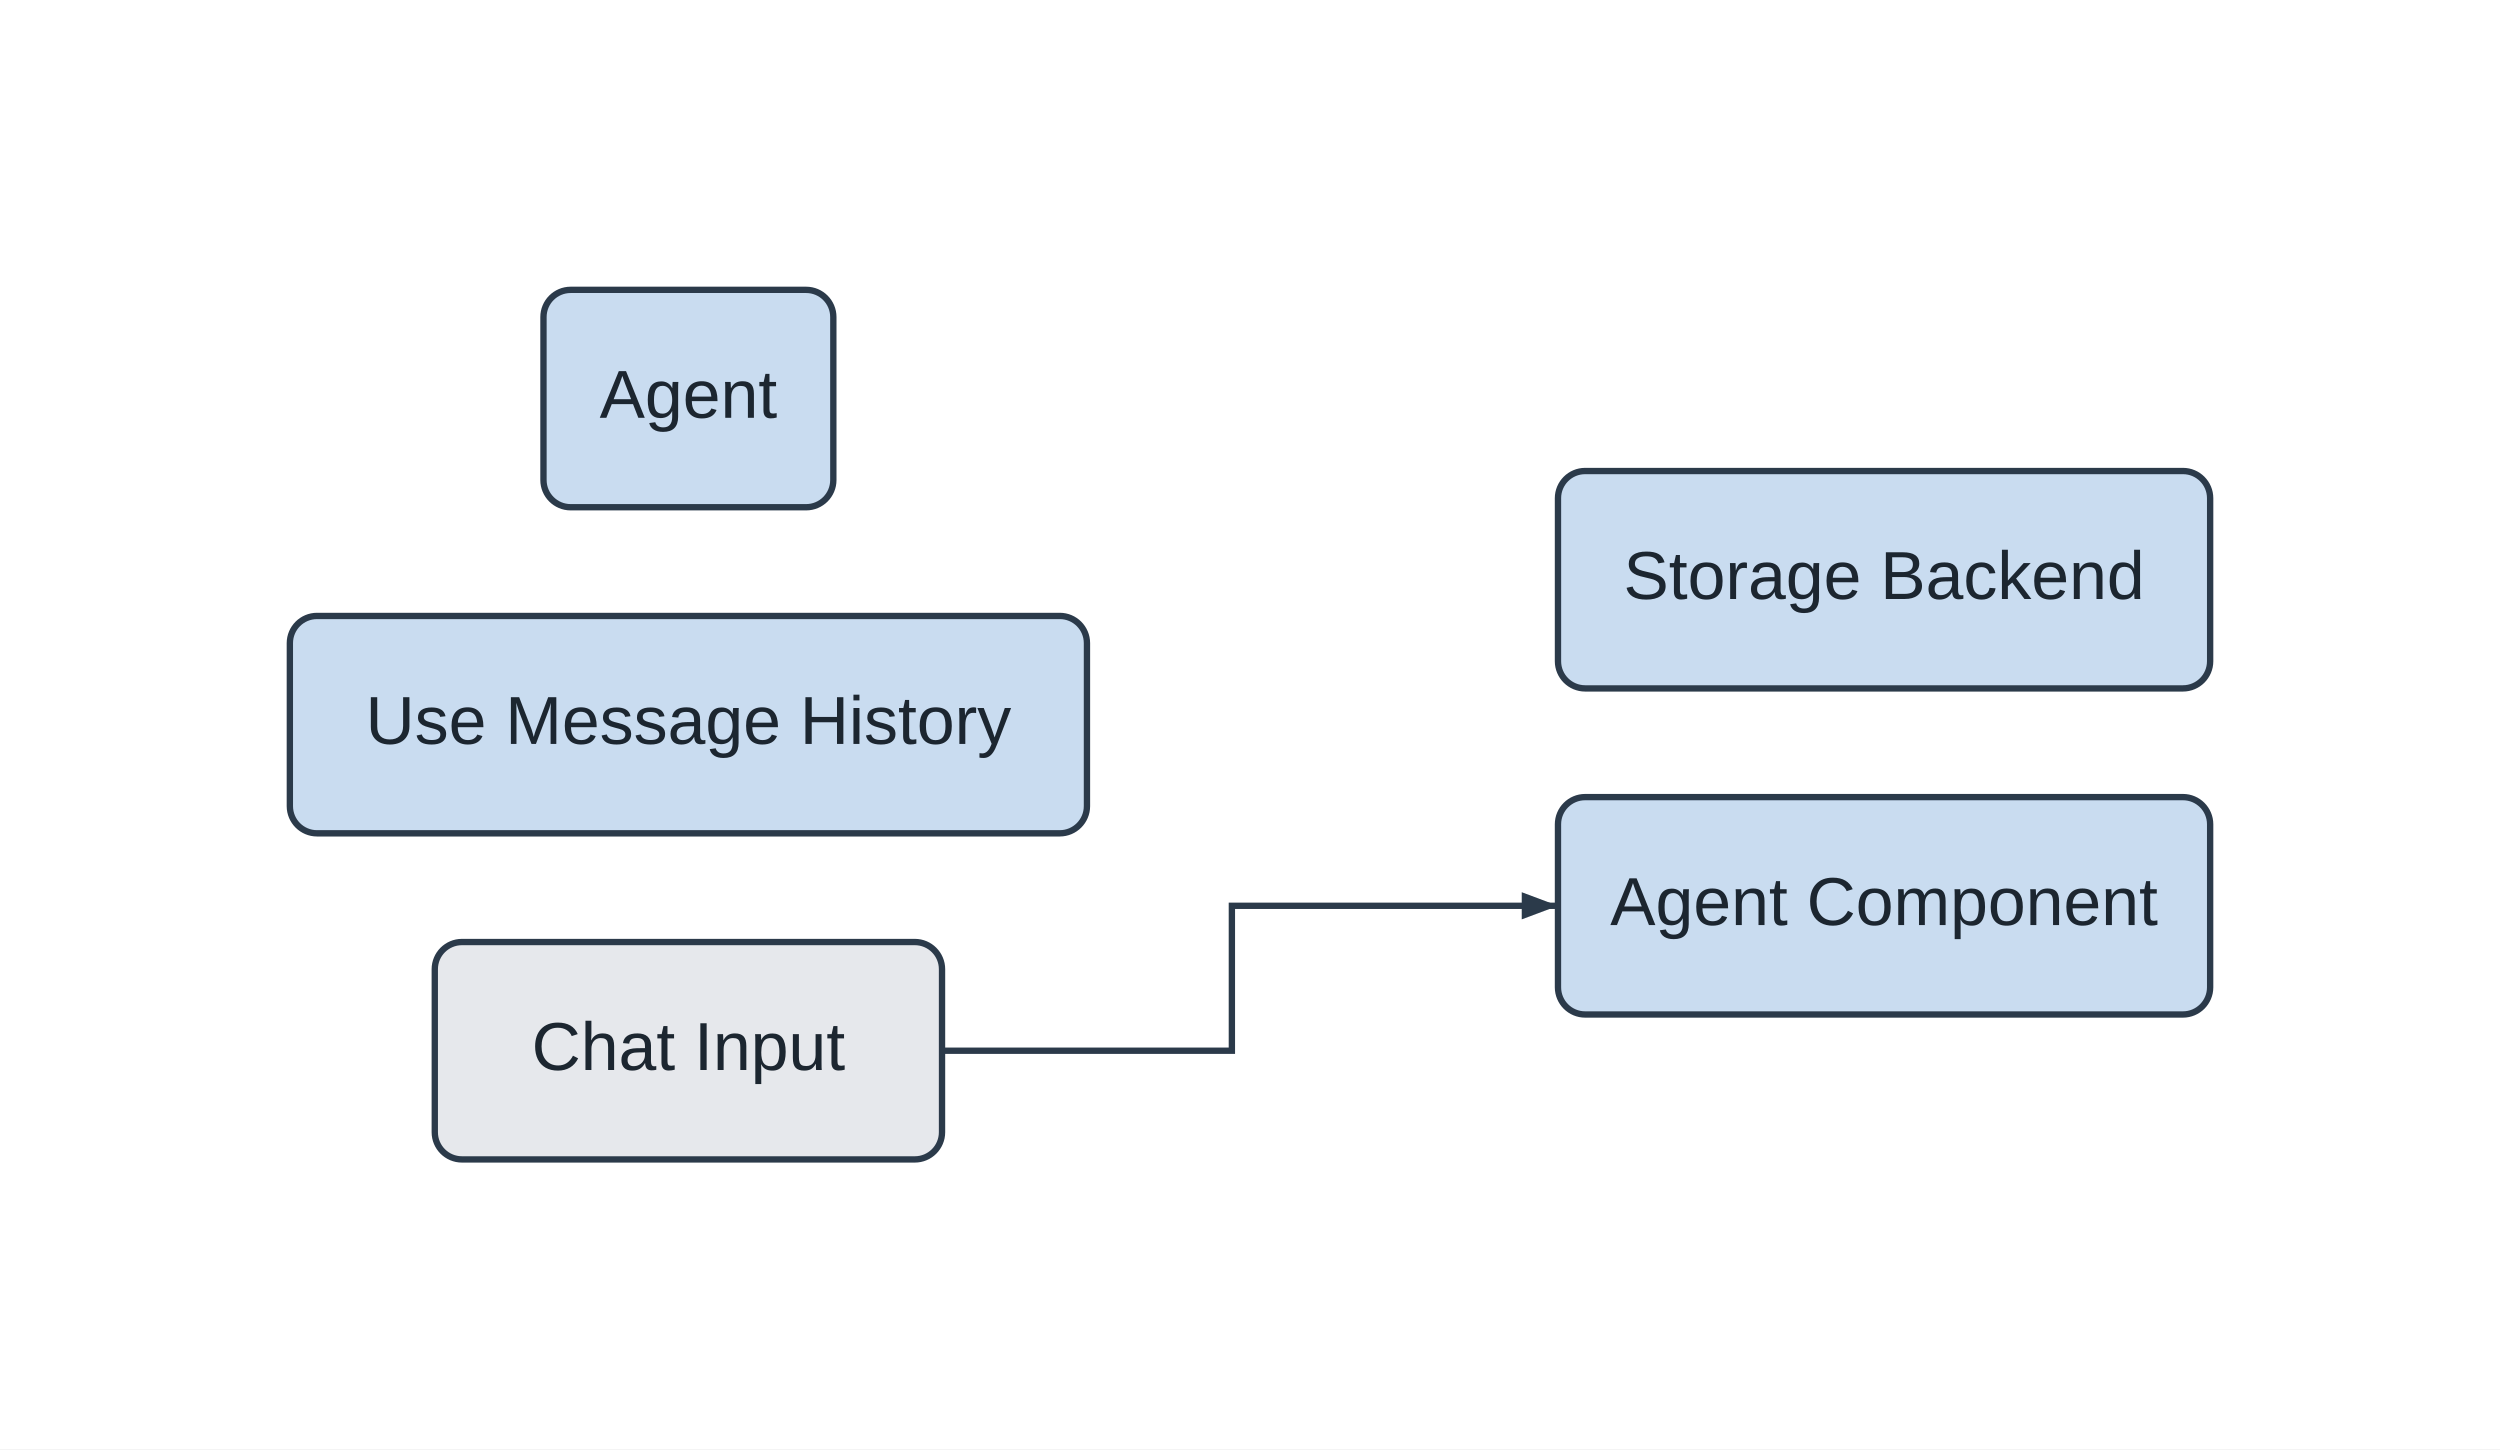
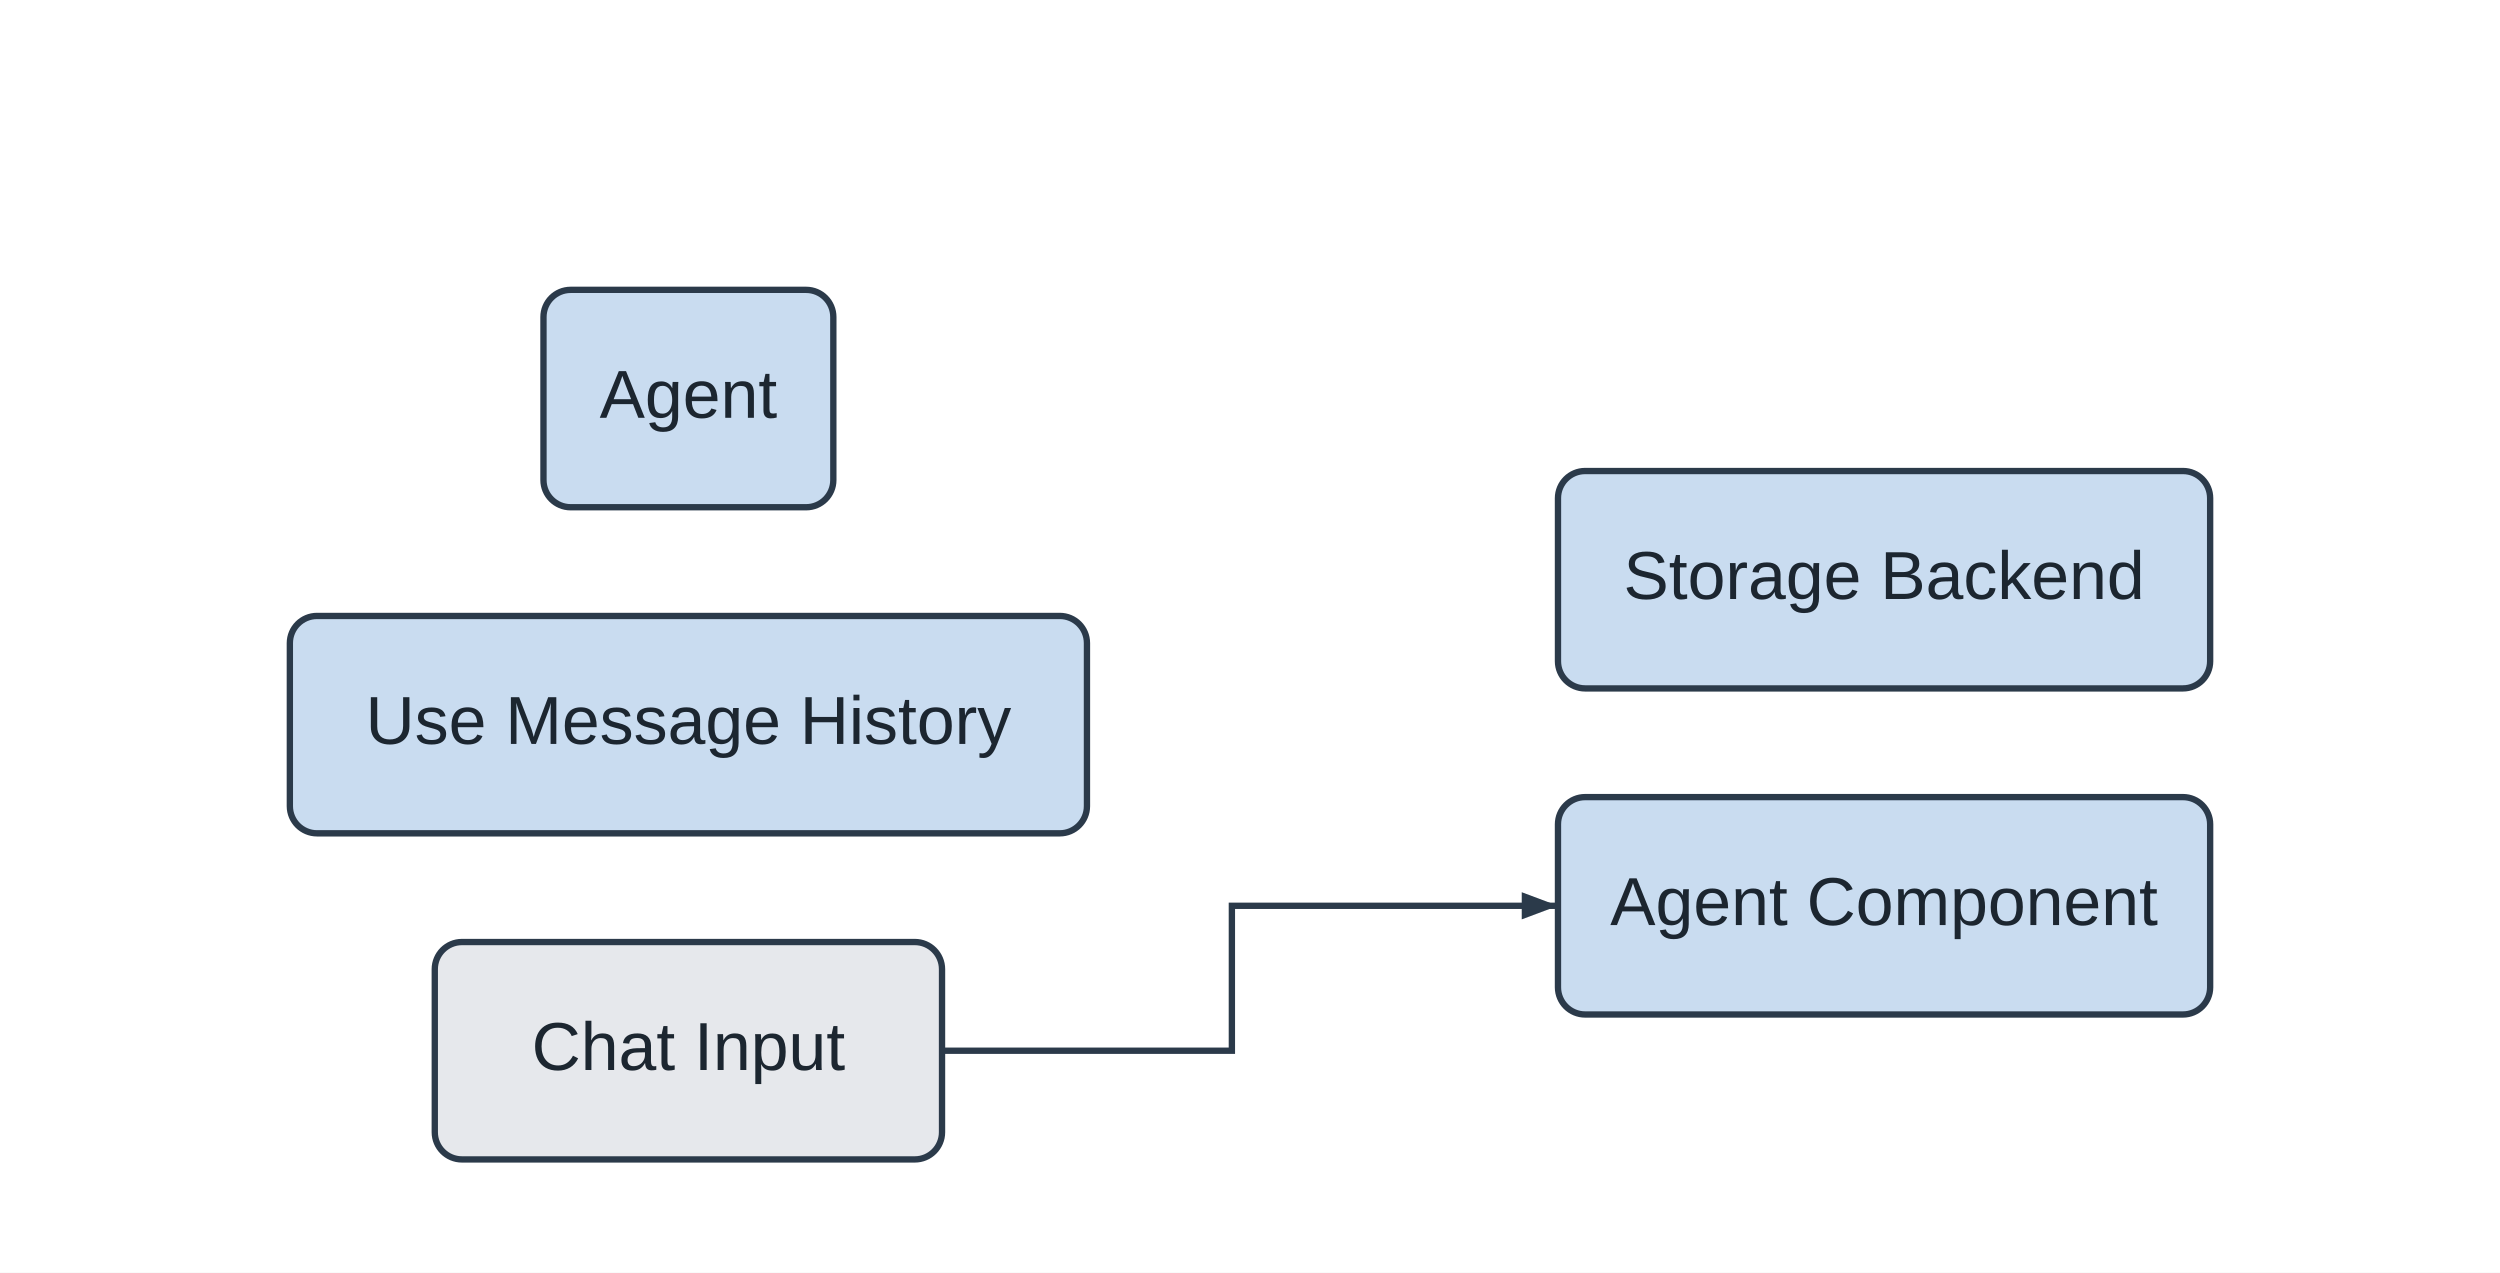
- <svg xmlns="http://www.w3.org/2000/svg" width="552" height="320" viewBox="0 0 552 320" font-family="IBM Plex Sans, Helvetica Neue, Arial, sans-serif" data-figtree="1">
-   <rect id="background" x="0" y="0" width="552" height="320" fill="#FFFFFF" data-role="background" />
-   <defs>
+ <svg xmlns="http://www.w3.org/2000/svg" width="552" height="281" viewBox="0 0 552 281" font-family="IBM Plex Sans, Helvetica Neue, Arial, sans-serif" data-figtree="1">
+   <rect id="background" x="0" y="0" width="552" height="281" fill="#FFFFFF" data-role="background" />
+   <defs id="e2-defs">
    <marker id="figtree-arrow" markerWidth="8" markerHeight="6" refX="8" refY="3" orient="auto" markerUnits="userSpaceOnUse">
-       <path d="M0,0 L8,3 L0,6 z" fill="#2B3A4A" />
+       <path d="M0,0 L8,3 L0,6 z" fill="#2B3A4A" id="e3-path" />
    </marker>
  </defs>
  <g id="n1" data-bbox="0 0 552 320">
    <g id="n2" transform="translate(32,32)" data-bbox="32 32 240 256" data-label="Agent, Use Message History, Chat Input">
      <g id="n4" transform="translate(88,32)" data-bbox="88 32 64 48" data-label="Agent">
        <rect id="n4.block" x="0" y="0" width="64" height="48" fill="#C9DCF0" stroke="#2B3A4A" stroke-width="1.4" data-role="block" rx="6" data-component="Agent" />
        <text id="n4.label" x="32" y="24" font-family="IBM Plex Sans, Helvetica Neue, Arial, sans-serif" font-size="15" text-anchor="middle" dominant-baseline="middle" fill="#1C2630" data-kind="label" data-max-width="64">Agent</text>
      </g>
      <g id="n5" transform="translate(32,104)" data-bbox="32 104 176 48" data-label="Message History">
        <rect id="n5.block" x="0" y="0" width="176" height="48" fill="#C9DCF0" stroke="#2B3A4A" stroke-width="1.4" data-role="block" rx="6" data-component="Use Message History" />
        <text id="n5.label" x="88" y="24" font-family="IBM Plex Sans, Helvetica Neue, Arial, sans-serif" font-size="15" text-anchor="middle" dominant-baseline="middle" fill="#1C2630" data-kind="label" data-max-width="176">Use Message History</text>
      </g>
      <g id="n6" transform="translate(64,176)" data-bbox="64 176 112 48" data-label="Chat Input">
        <rect id="n6.block" x="0" y="0" width="112" height="48" fill="#E6E8EC" stroke="#2B3A4A" stroke-width="1.4" data-role="block" rx="6" data-component="Chat Input" />
        <text id="n6.label" x="56" y="24" font-family="IBM Plex Sans, Helvetica Neue, Arial, sans-serif" font-size="15" text-anchor="middle" dominant-baseline="middle" fill="#1C2630" data-kind="label" data-max-width="112">Chat Input</text>
      </g>
    </g>
    <g id="n3" transform="translate(312,72)" data-bbox="312 72 208 184" data-label="Storage Backend, Agent Component">
      <g id="n7" transform="translate(32,32)" data-bbox="32 32 144 48" data-label="Storage Backend">
        <rect id="n7.block" x="0" y="0" width="144" height="48" fill="#C9DCF0" stroke="#2B3A4A" stroke-width="1.4" data-role="block" rx="6" data-component="Storage Backend" />
        <text id="n7.label" x="72" y="24" font-family="IBM Plex Sans, Helvetica Neue, Arial, sans-serif" font-size="15" text-anchor="middle" dominant-baseline="middle" fill="#1C2630" data-kind="label" data-max-width="144">Storage Backend</text>
      </g>
      <g id="n8" transform="translate(32,104)" data-bbox="32 104 144 48" data-label="Agent Component">
        <rect id="n8.block" x="0" y="0" width="144" height="48" fill="#C9DCF0" stroke="#2B3A4A" stroke-width="1.4" data-role="block" rx="6" data-component="Agent Component" />
        <text id="n8.label" x="72" y="24" font-family="IBM Plex Sans, Helvetica Neue, Arial, sans-serif" font-size="15" text-anchor="middle" dominant-baseline="middle" fill="#1C2630" data-kind="label" data-max-width="144">Agent Component</text>
      </g>
    </g>
    <path id="n1.arrow0" d="M208,232 H272 V200 H344" fill="none" stroke="#2B3A4A" stroke-width="1.4" data-flow="data" marker-end="url(#figtree-arrow)" data-from="n6.right" data-to="n8.left" />
  </g>
</svg>
